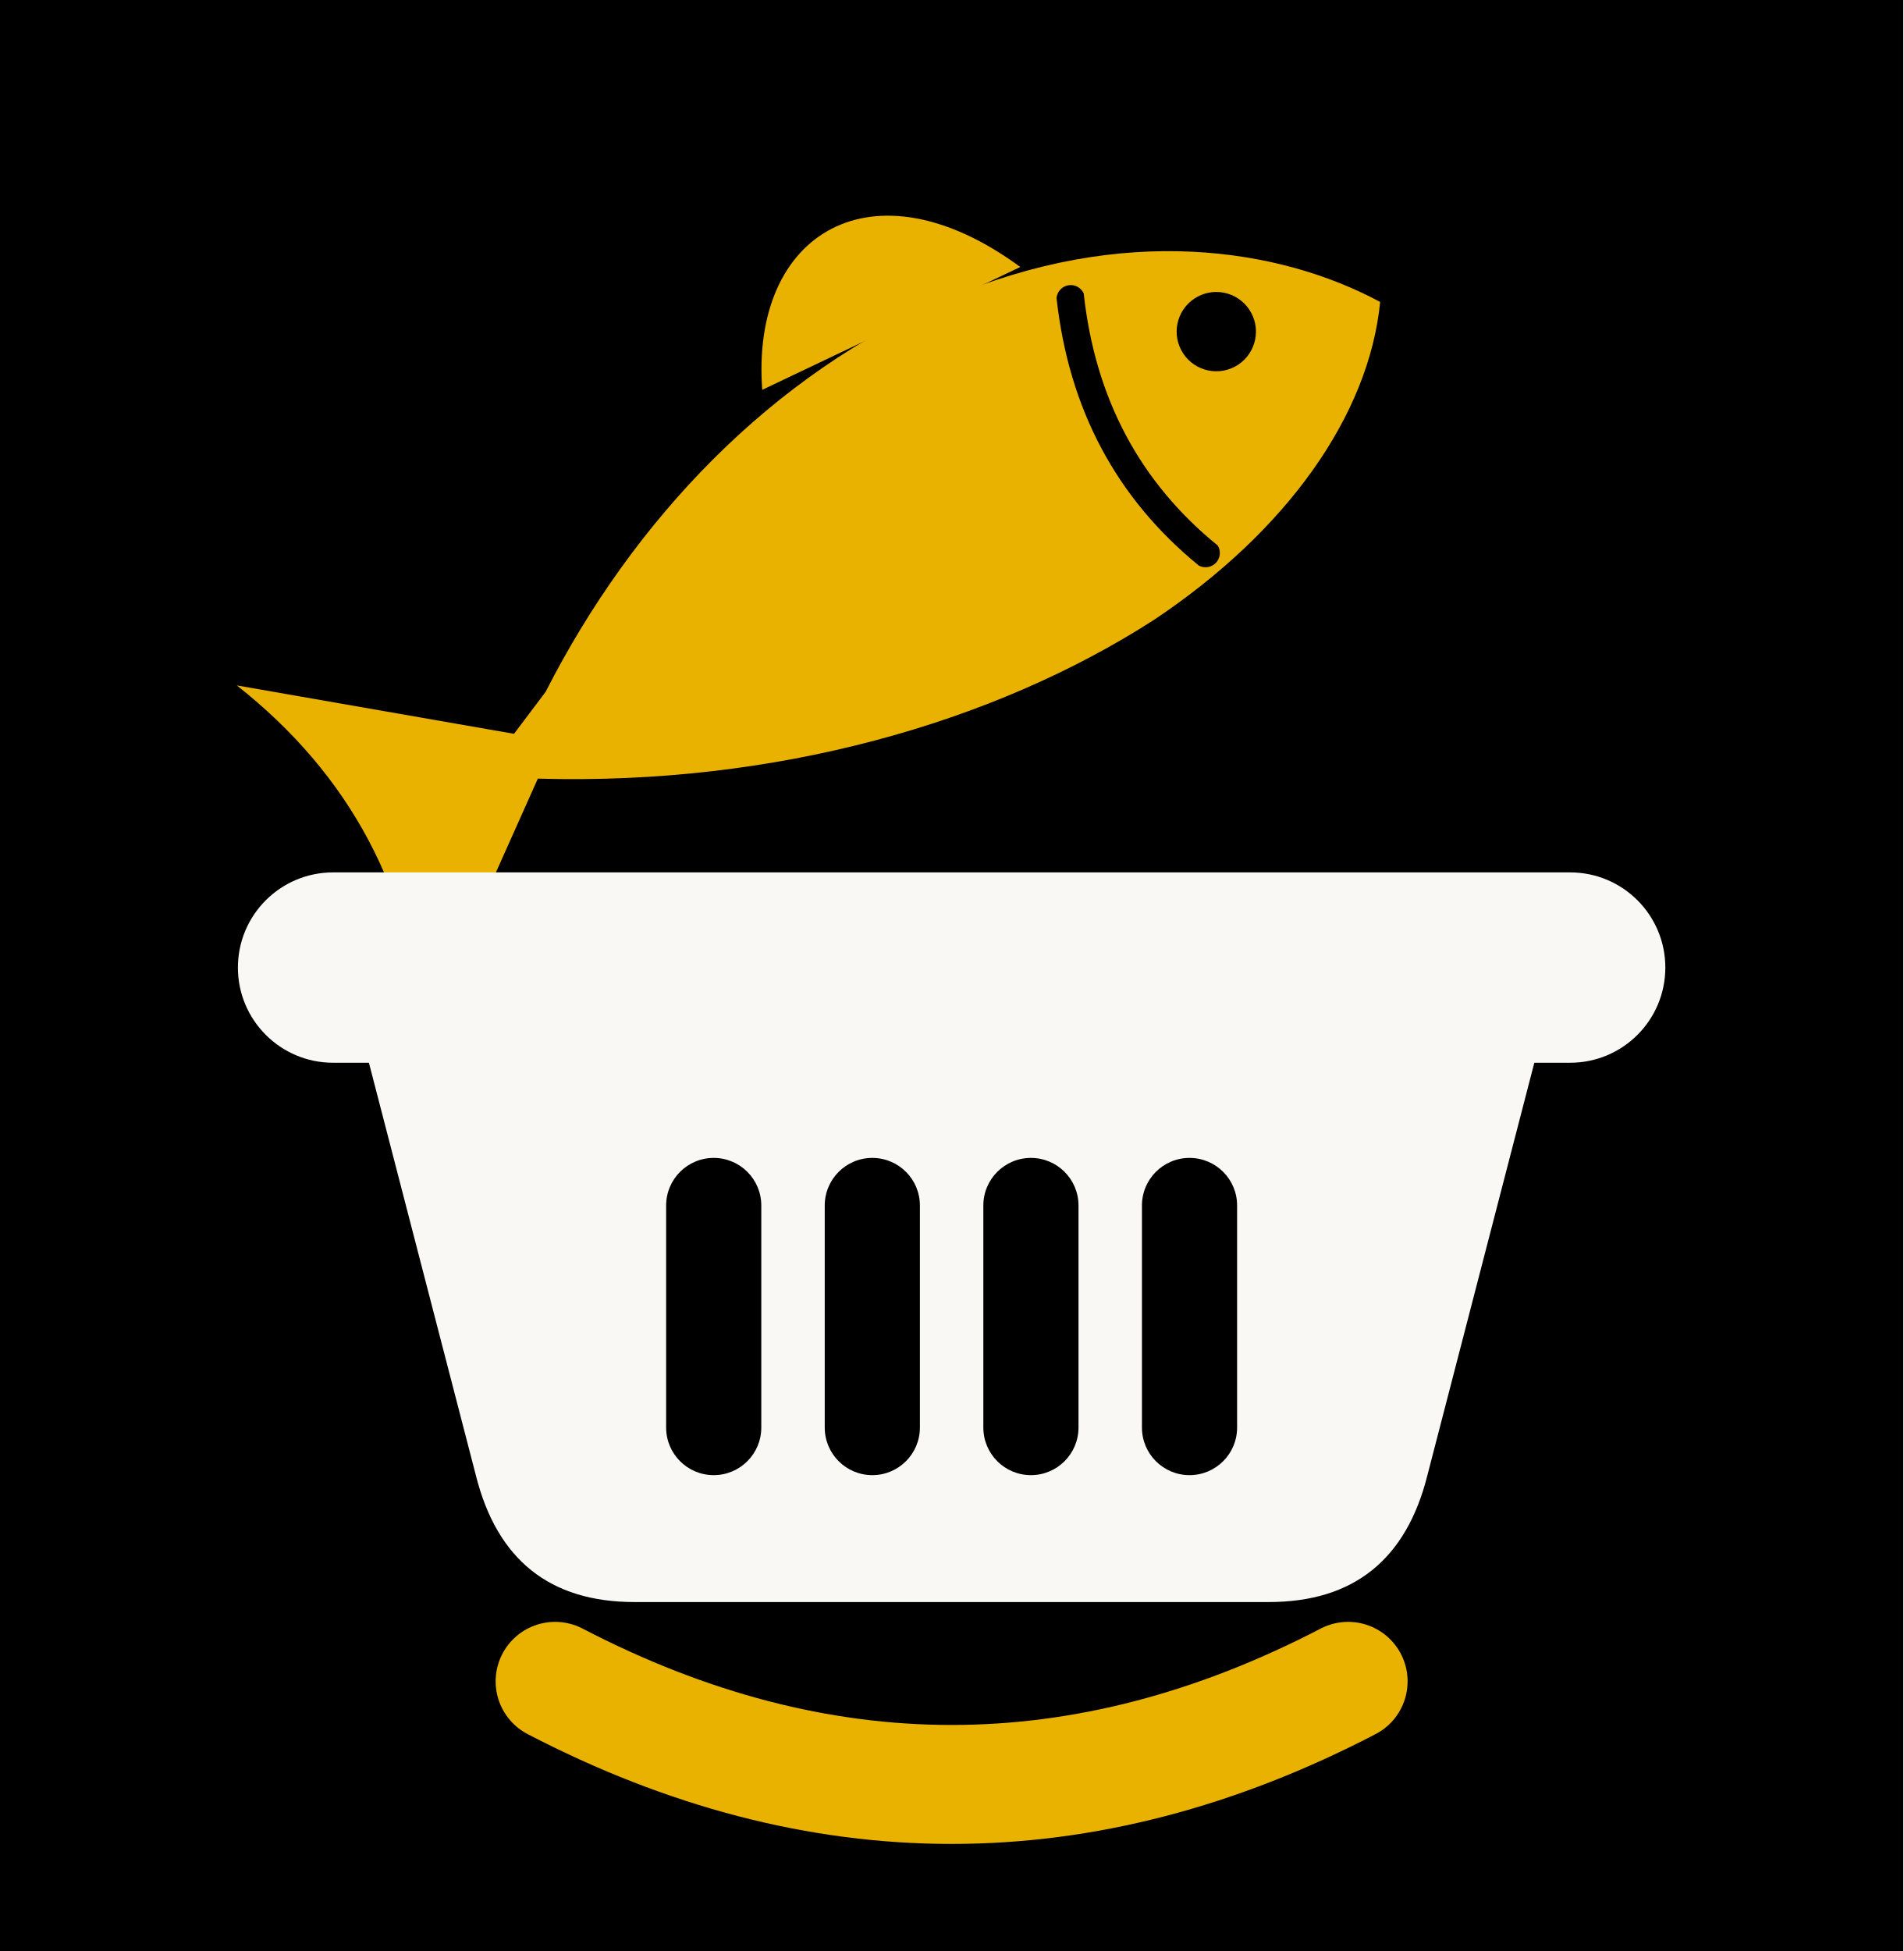
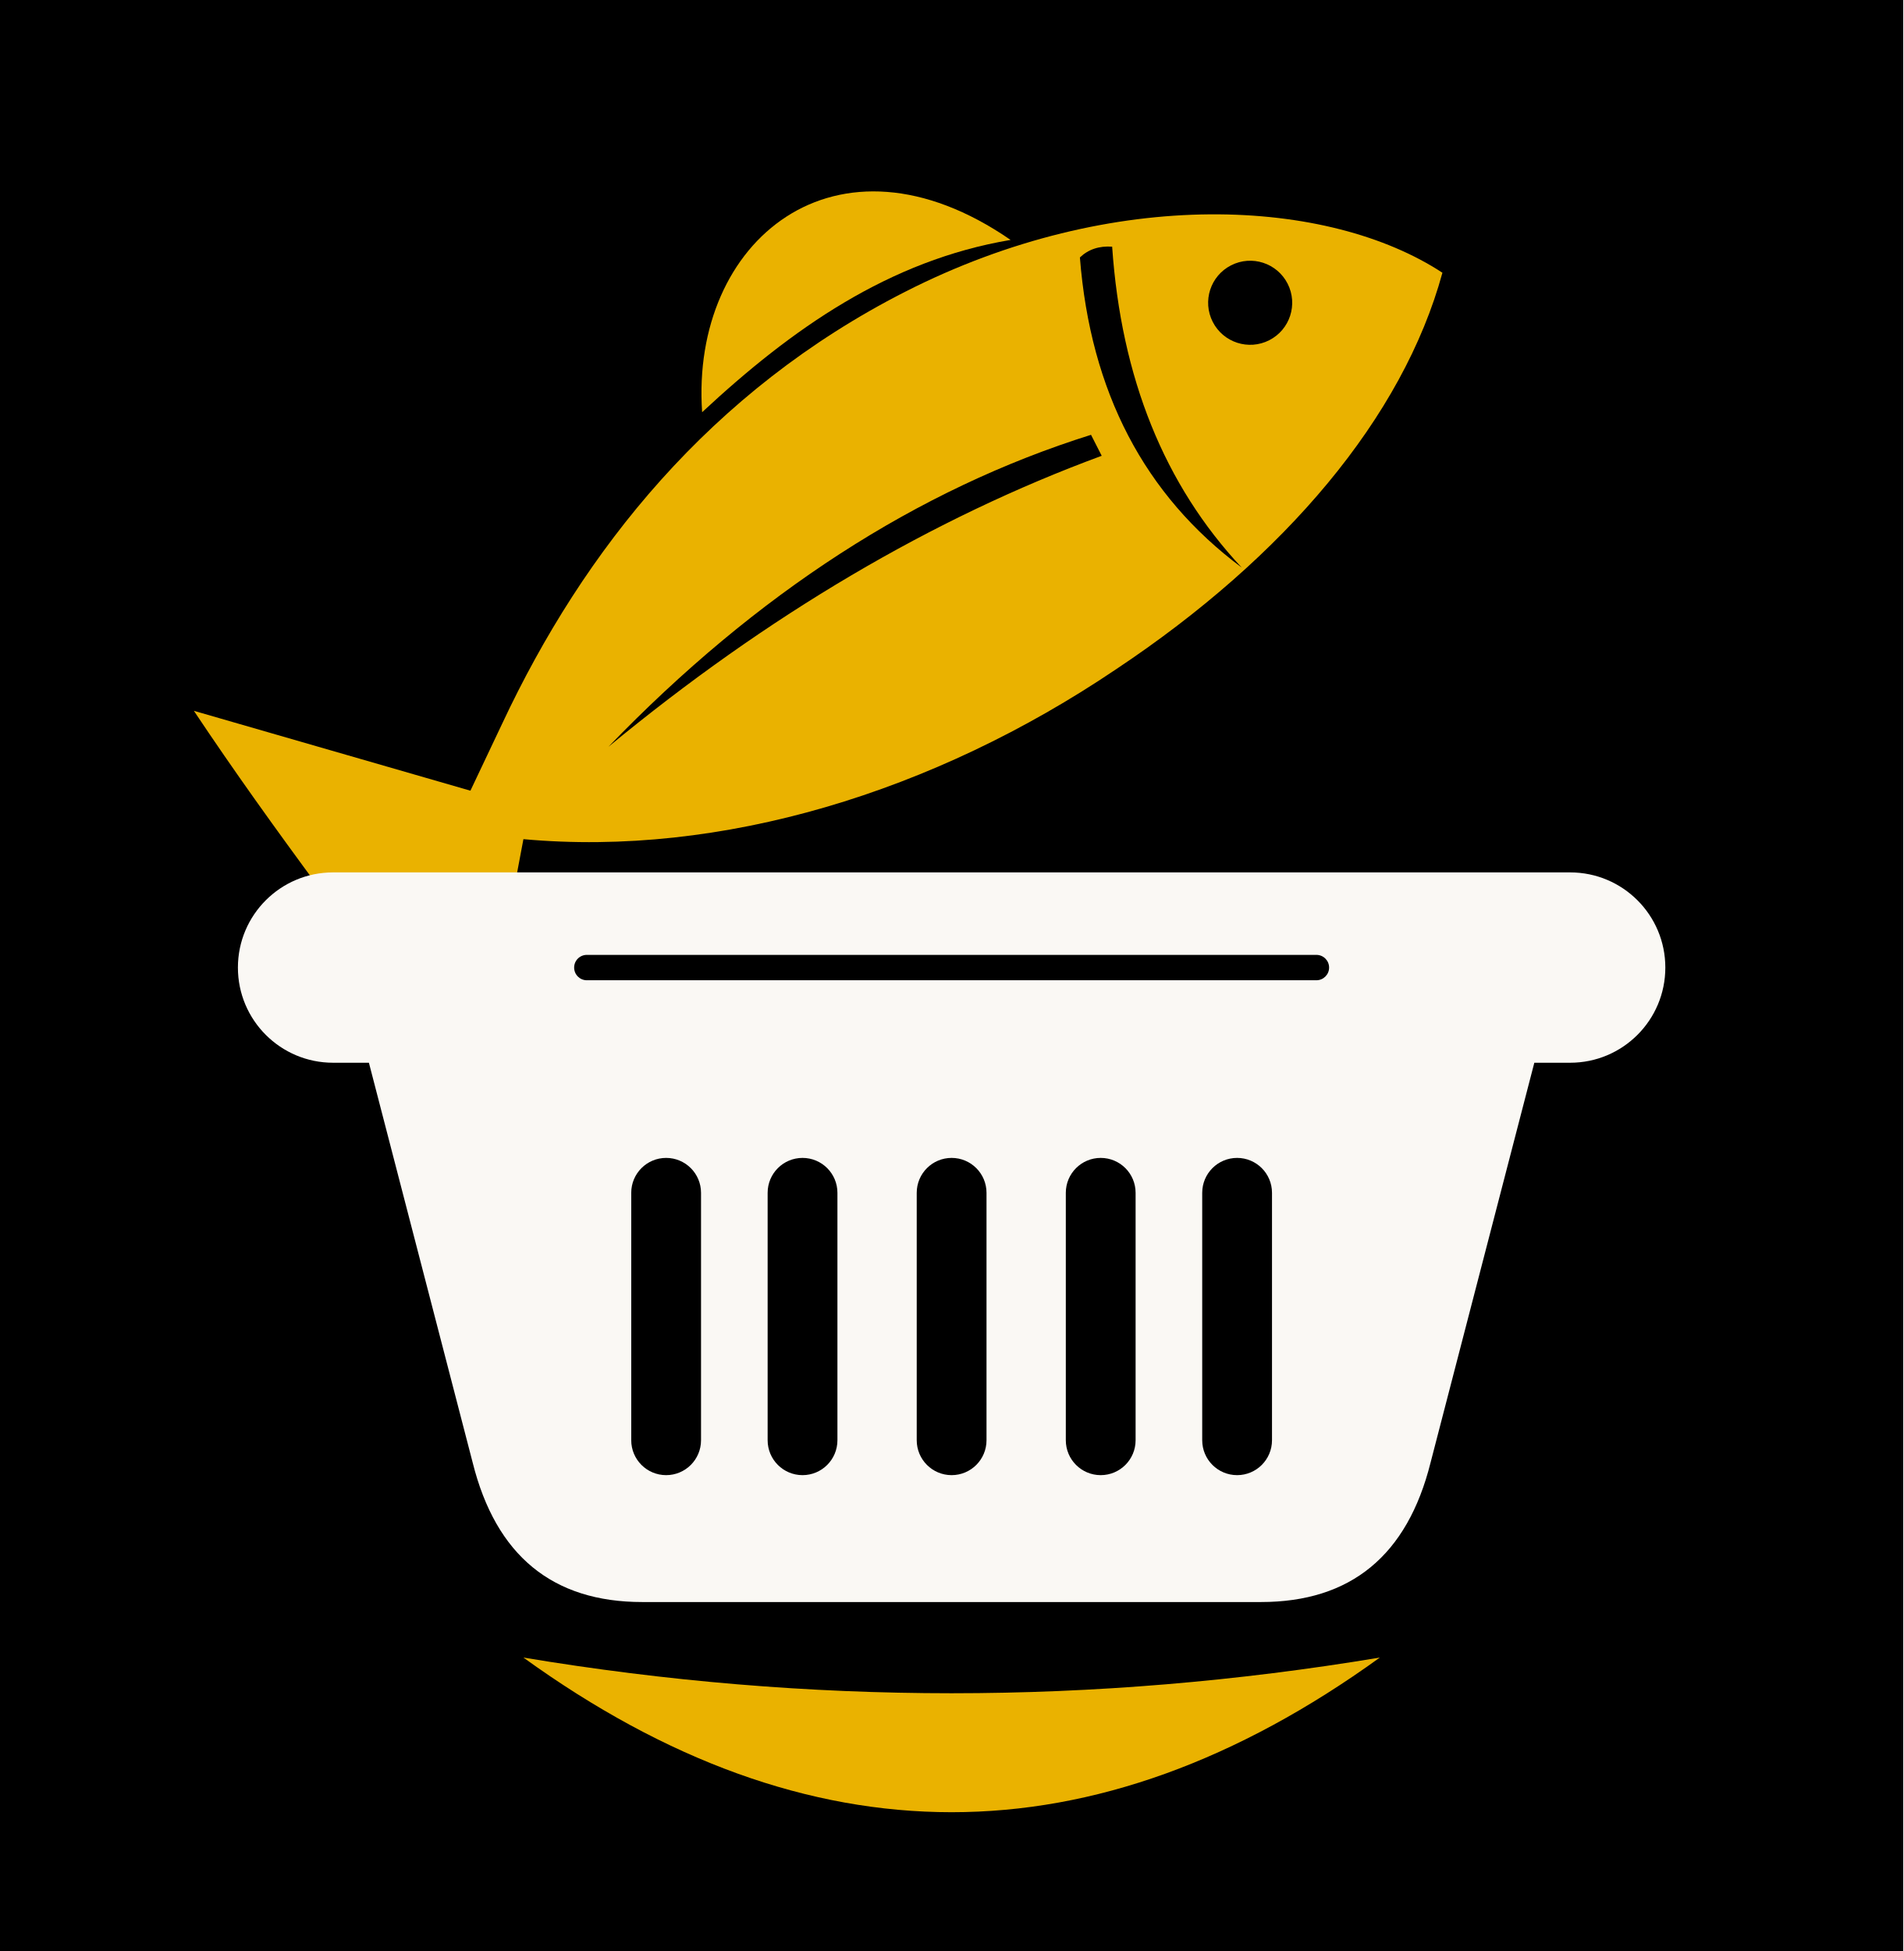
<svg xmlns="http://www.w3.org/2000/svg" viewBox="0 0 120 123" width="120" height="123">
  <rect width="120" height="123" fill="#000000" />
-   <g transform="translate(57 35) rotate(-28)" fill="#EAB200">
-     <path fill-rule="evenodd" d="M34 0C30 -6 22 -12 10 -13C-2 -14 -14 -10 -24 -3L-27 -1.6L-41 -12.5Q-35.5 0 -41 12.5L-27 1.6C-14 9 0 12 12 11C22 10 30 6 34 0ZM16.1 -9.8Q12.2 0 16.1 9.3A0.9 0.9 0 0 0 17.75 8.75Q14.05 0 17.75 -9.25A0.9 0.9 0 0 0 16.1 -9.8Z" />
-     <path d="M-3 -13.4C1 -22.5 10 -23 15 -12.6Z" />
-     <circle cx="24" cy="-3.2" r="2.5" fill="#000000" />
+   <g transform="translate(56 35) rotate(-27) scale(1.06)" fill="#EAB200">
+     <path fill-rule="evenodd" d="M37 0C33 -7 22 -13.5 8 -13.5C-5 -13.5 -16 -8.5 -25 -1.5L-28.5 1.2L-41 -10.5C-40 -2 -38.5 6 -36.5 17.5L-27 5.2C-17 11.5 -4 13.8 9 12.2C21 10.8 31 6.6 37 0ZM18.2 -10.6Q13.6 0.5 18.4 10.2Q15.6 0.5 20.2 -10.3Q19.2 -10.9 18.2 -10.6ZM14 -0.9Q-2 -3.6 -20 2.6Q-2 -1.4 14 0.5Z" />
+     <path d="M-6 -12.6C-2 -22 9 -24.5 15 -13.4C8 -15.6 1 -14.6 -6 -12.6Z" />
+     <circle cx="26" cy="-3.6" r="2.5" fill="#000000" />
  </g>
-   <path fill-rule="evenodd" fill="#FAF8F4" d="M21 55H99A6 6 0 0 1 99 67H96.74L90 93Q88 101 80 101H40Q32 101 30 93L23.26 67H21A6 6 0 0 1 21 55ZM45 73A3 3 0 0 1 48 76V90A3 3 0 0 1 42 90V76A3 3 0 0 1 45 73ZM55 73A3 3 0 0 1 58 76V90A3 3 0 0 1 52 90V76A3 3 0 0 1 55 73ZM65 73A3 3 0 0 1 68 76V90A3 3 0 0 1 62 90V76A3 3 0 0 1 65 73ZM75 73A3 3 0 0 1 78 76V90A3 3 0 0 1 72 90V76A3 3 0 0 1 75 73Z" />
-   <path d="M35 106Q60 119 85 106" fill="none" stroke="#EAB200" stroke-width="7.5" stroke-linecap="round" />
+   <path fill-rule="evenodd" fill="#FAF8F4" d="M21 55H99A6 6 0 0 1 99 67H96.74L90.2 92.2Q88 101 79.5 101H40.5Q32 101 29.8 92.2L23.26 67H21A6 6 0 0 1 21 55ZM42 73A2.2 2.2 0 0 1 44.2 75.2V90.8A2.2 2.2 0 0 1 39.8 90.8V75.2A2.2 2.2 0 0 1 42 73ZM50.6 73A2.2 2.2 0 0 1 52.8 75.2V90.8A2.2 2.2 0 0 1 48.4 90.8V75.2A2.2 2.2 0 0 1 50.6 73ZM60 73A2.2 2.2 0 0 1 62.2 75.2V90.8A2.2 2.2 0 0 1 57.8 90.8V75.2A2.2 2.2 0 0 1 60 73ZM69.4 73A2.2 2.2 0 0 1 71.6 75.2V90.8A2.2 2.2 0 0 1 67.2 90.8V75.2A2.2 2.2 0 0 1 69.4 73ZM78 73A2.2 2.2 0 0 1 80.2 75.2V90.8A2.2 2.2 0 0 1 75.8 90.8V75.2A2.2 2.2 0 0 1 78 73ZM37 60.2H83A0.8 0.8 0 0 1 83 61.8H37A0.8 0.8 0 0 1 37 60.2Z" />
+   <path fill="#EAB200" d="M33 104.5Q60 124 87 104.5Q60 109 33 104.5Z" />
</svg>
